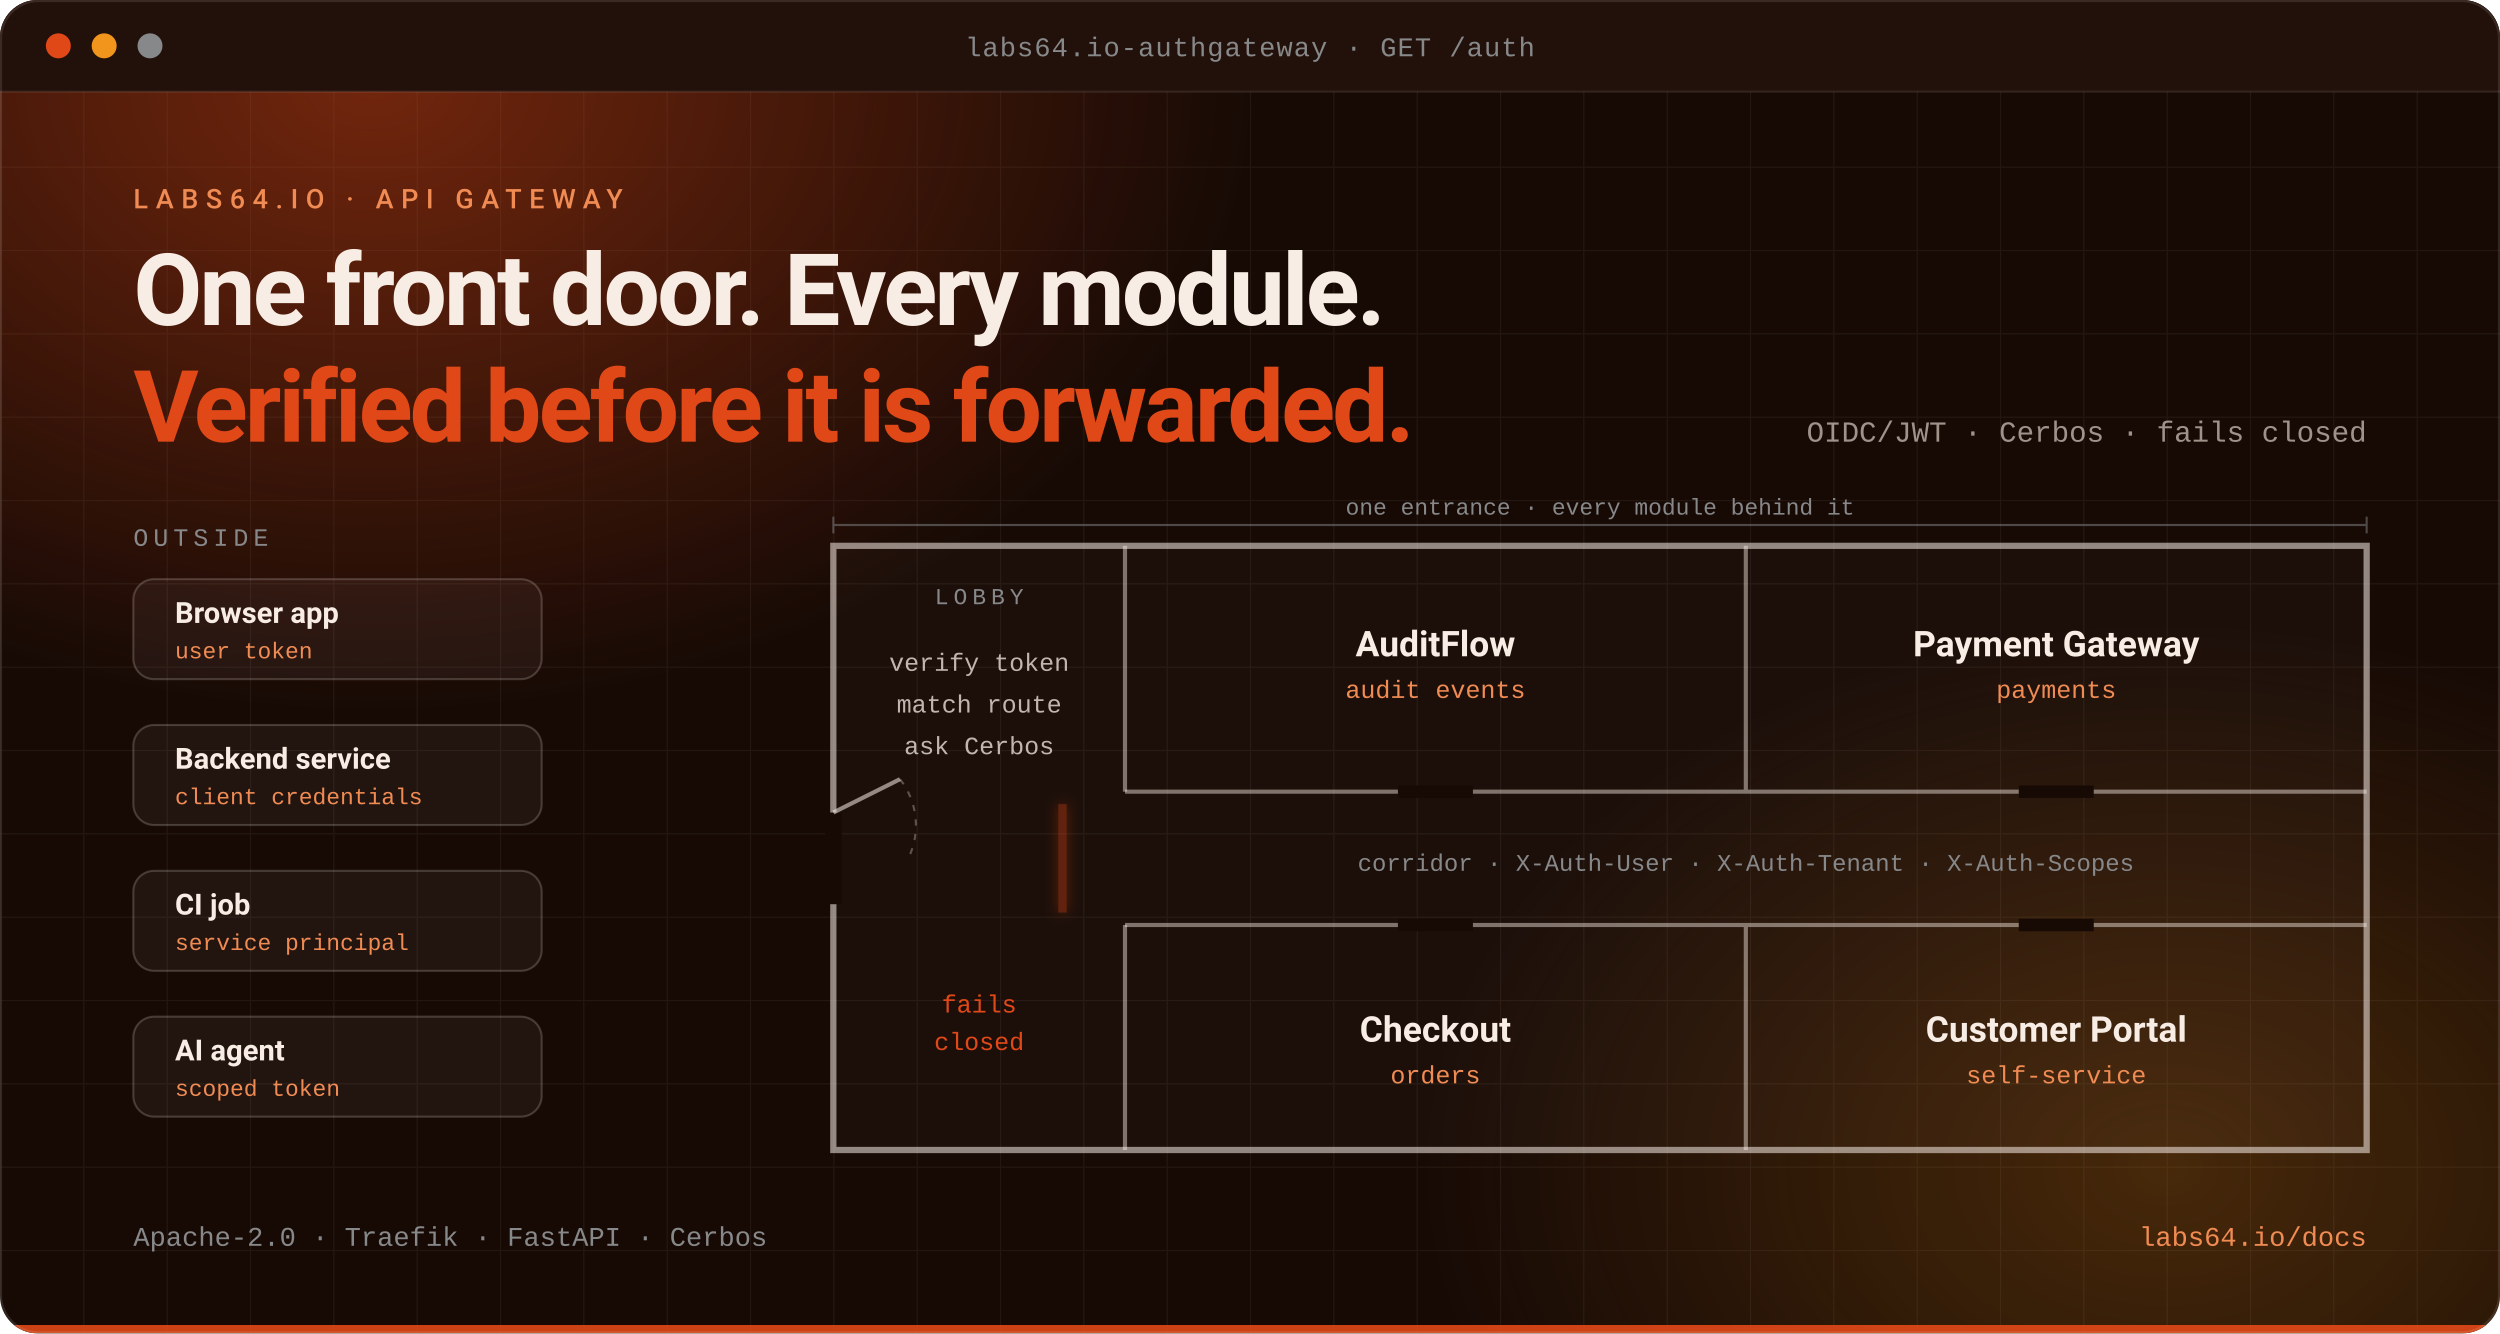
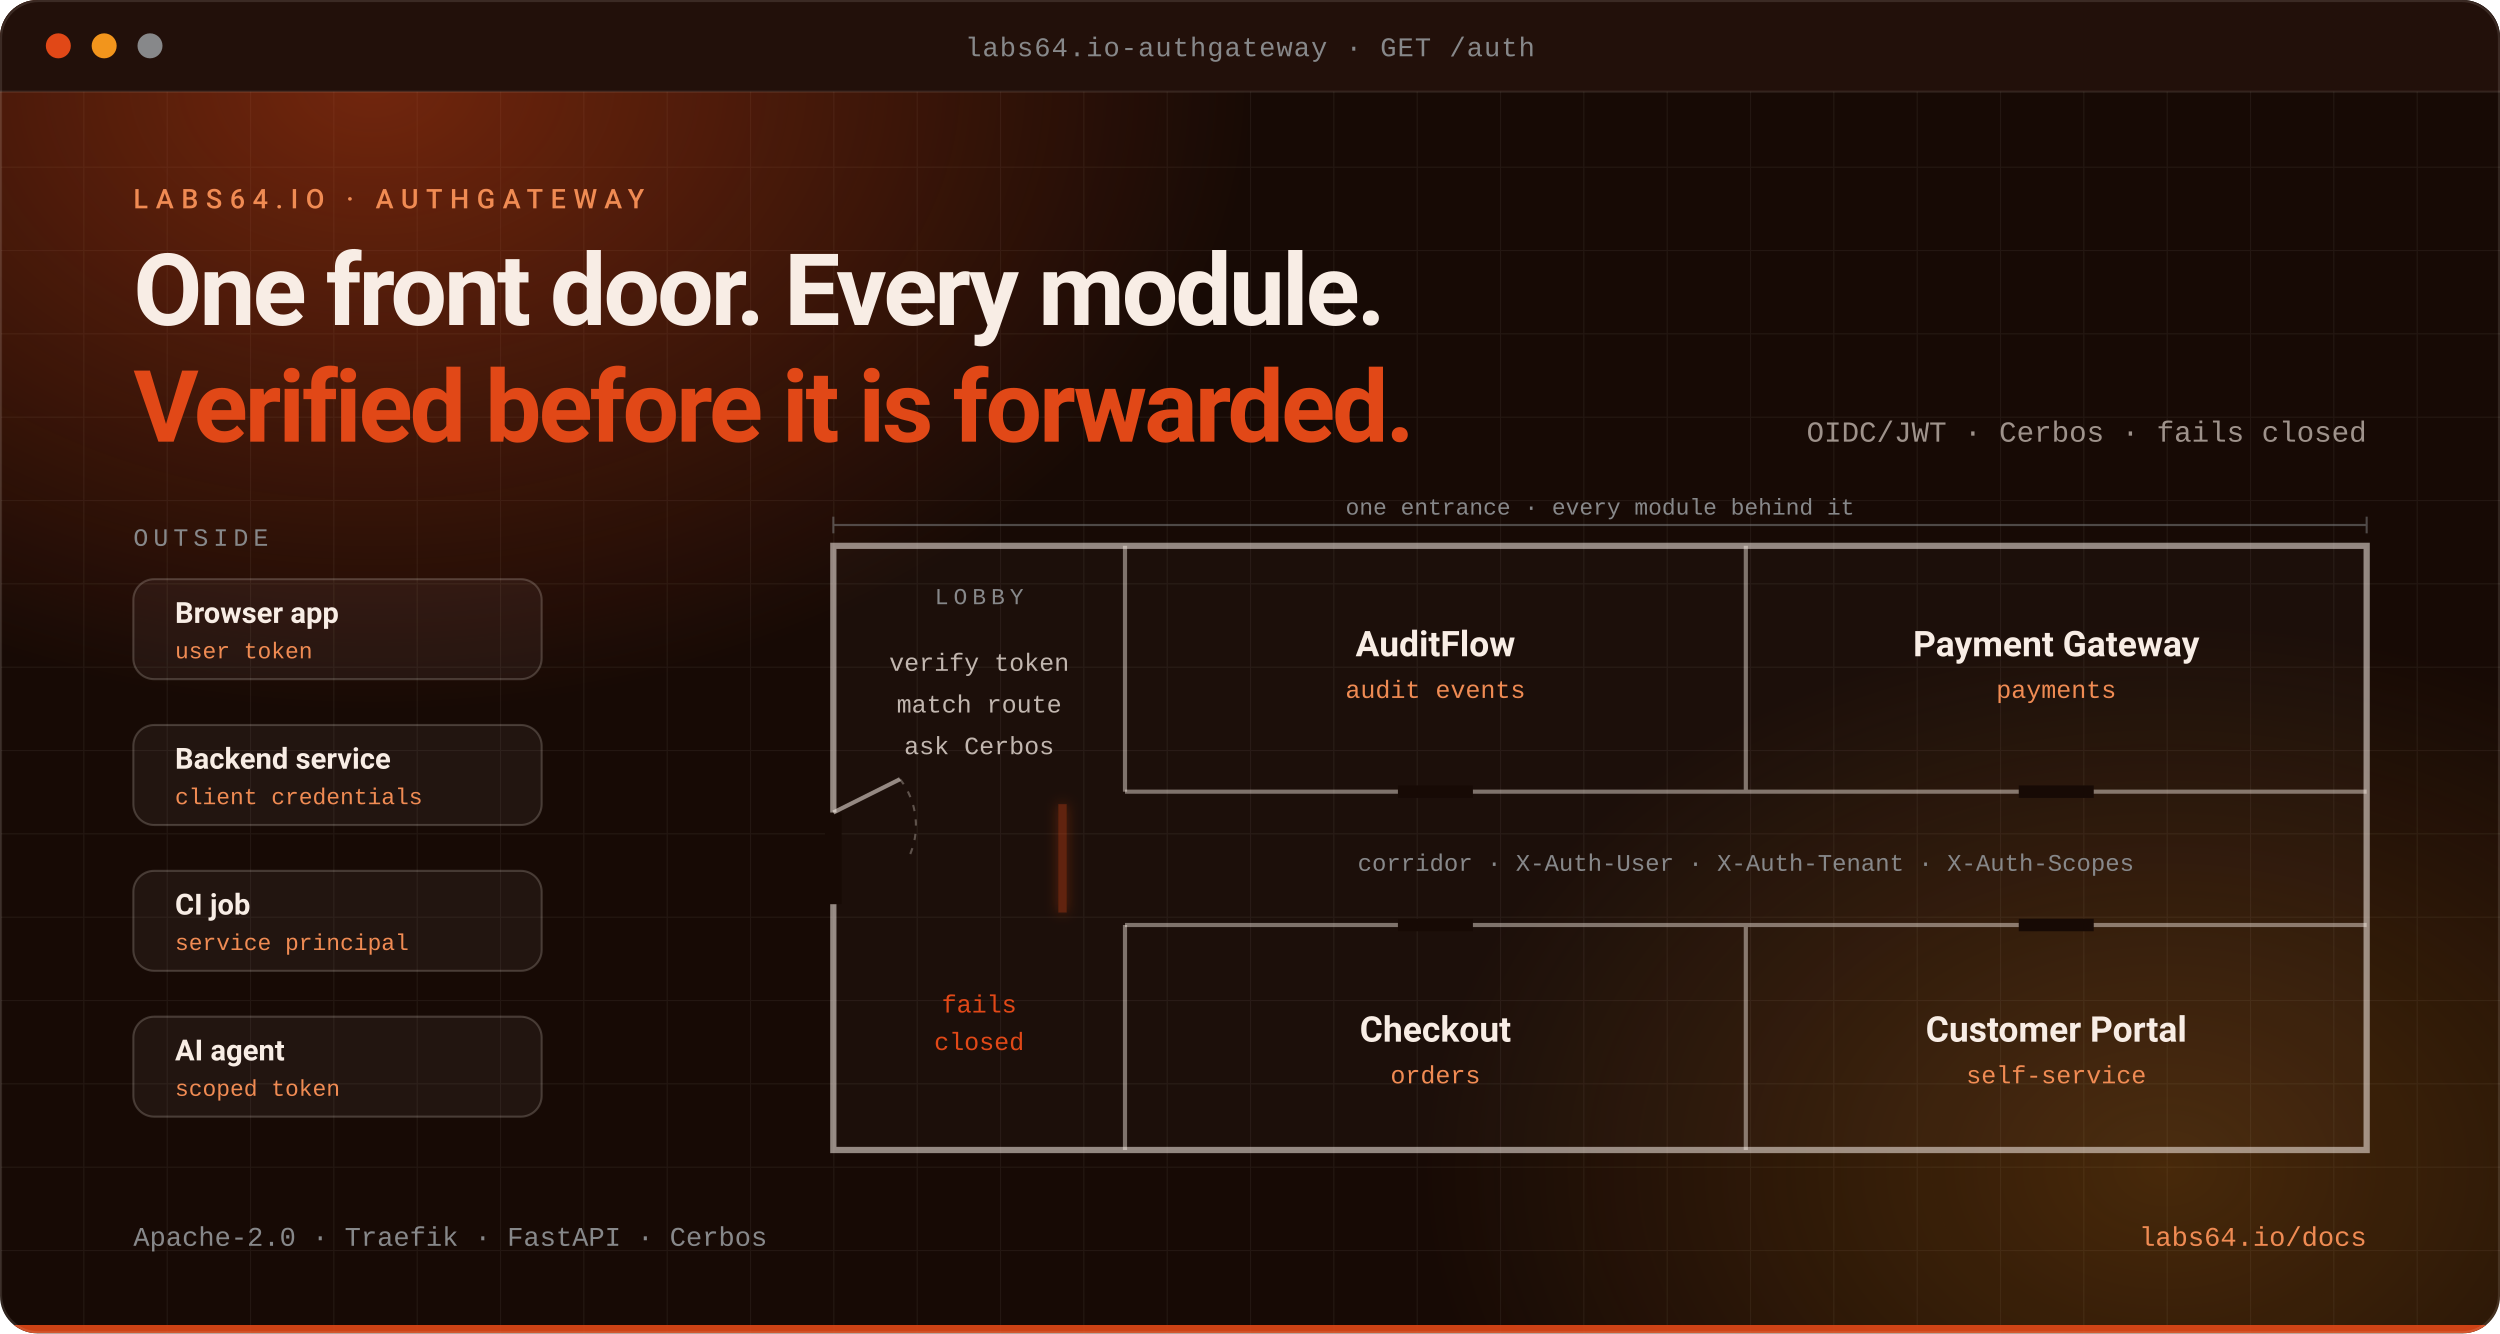
<svg xmlns="http://www.w3.org/2000/svg" viewBox="0 0 1200 640" width="1200" height="640" role="img" aria-labelledby="t d">
  <defs>
    <radialGradient id="hg1" cx=".5" cy=".5" r=".5">
      <stop offset="0" stop-color="#E14817" stop-opacity=".45" />
      <stop offset="1" stop-color="#E14817" stop-opacity="0" />
    </radialGradient>
    <radialGradient id="hg2" cx=".5" cy=".5" r=".5">
      <stop offset="0" stop-color="#F2951C" stop-opacity=".22" />
      <stop offset="1" stop-color="#F2951C" stop-opacity="0" />
    </radialGradient>
    <pattern id="hgrid" width="40" height="40" patternUnits="userSpaceOnUse">
      <path d="M40 0H0V40" fill="none" stroke="#F8EDE5" stroke-opacity=".06" />
    </pattern>
    <filter id="hglow" x="-200%" y="-200%" width="500%" height="500%">
      <feGaussianBlur stdDeviation="3" result="b" />
      <feMerge>
        <feMergeNode in="b" />
        <feMergeNode in="SourceGraphic" />
      </feMerge>
    </filter>
    <clipPath id="hwin">
      <rect width="1200" height="640" rx="18" />
    </clipPath>
    <style>
    .sans{font-family:Roboto,-apple-system,'Segoe UI',Helvetica,Arial,sans-serif}
    .mono{font-family:ui-monospace,SFMono-Regular,Menlo,Consolas,'Liberation Mono',monospace}
    text{white-space:pre}
    @media (prefers-reduced-motion: reduce){ animate, animateMotion, animateTransform{display:none} }
  </style>
  </defs>
  <g clip-path="url(#hwin)">
    <rect width="1200" height="640" fill="#170A05" />
    <rect width="1200" height="640" fill="url(#hgrid)" />
    <ellipse cx="180" cy="40" rx="420" ry="300" fill="url(#hg1)" />
    <ellipse cx="1040" cy="560" rx="360" ry="260" fill="url(#hg2)" />
    <rect width="1200" height="44" fill="#22100A" />
    <line x1="0" y1="44" x2="1200" y2="44" stroke="#F8EDE5" stroke-opacity=".1" />
    <circle cx="28" cy="22" r="6" fill="#E14817" />
    <circle cx="50" cy="22" r="6" fill="#F2951C" />
    <circle cx="72" cy="22" r="6" fill="#87888A" />
    <text x="600" y="27" class="mono" font-size="13" fill="#87888A" text-anchor="middle" letter-spacing="0.5">labs64.io-authgateway · GET /auth</text>
-     <text x="64" y="100" class="sans" font-size="13" font-weight="500" fill="#F08B53" letter-spacing="3.6">LABS64.IO  ·  API GATEWAY</text>
+     <text x="64" y="100" class="sans" font-size="13" font-weight="500" fill="#F08B53" letter-spacing="3.6">LABS64.IO  ·  AUTHGATEWAY</text>
    <text x="64" y="156" class="sans" font-size="48" font-weight="700" fill="#F8EDE5" letter-spacing="-1.4">One front door. Every module.</text>
    <text x="64" y="212" class="sans" font-size="48" font-weight="700" fill="#E14817" letter-spacing="-1.4">Verified before it is forwarded.</text>
    <text x="1136" y="212" class="mono" font-size="14" fill="#F8EDE5" fill-opacity="0.6" text-anchor="end">OIDC/JWT  ·  Cerbos  ·  fails closed</text>
    <text x="64" y="262" class="mono" font-size="12" fill="#87888A" letter-spacing="2.4">OUTSIDE</text>
    <rect x="64" y="278" width="196" height="48" rx="10" fill="#F8EDE5" fill-opacity=".05" stroke="#F8EDE5" stroke-opacity=".2" />
    <text x="84" y="299" class="sans" font-size="14" font-weight="700" fill="#F8EDE5">Browser app</text>
    <text x="84" y="316" class="mono" font-size="11" fill="#F08B53">user token</text>
    <rect x="64" y="348" width="196" height="48" rx="10" fill="#F8EDE5" fill-opacity=".05" stroke="#F8EDE5" stroke-opacity=".2" />
    <text x="84" y="369" class="sans" font-size="14" font-weight="700" fill="#F8EDE5">Backend service</text>
    <text x="84" y="386" class="mono" font-size="11" fill="#F08B53">client credentials</text>
    <rect x="64" y="418" width="196" height="48" rx="10" fill="#F8EDE5" fill-opacity=".05" stroke="#F8EDE5" stroke-opacity=".2" />
    <text x="84" y="439" class="sans" font-size="14" font-weight="700" fill="#F8EDE5">CI job</text>
    <text x="84" y="456" class="mono" font-size="11" fill="#F08B53">service principal</text>
    <rect x="64" y="488" width="196" height="48" rx="10" fill="#F8EDE5" fill-opacity=".05" stroke="#F8EDE5" stroke-opacity=".2" />
    <text x="84" y="509" class="sans" font-size="14" font-weight="700" fill="#F8EDE5">AI agent</text>
    <text x="84" y="526" class="mono" font-size="11" fill="#F08B53">scoped token</text>
    <rect x="400" y="262" width="736" height="290" fill="#F8EDE5" fill-opacity=".025" stroke="#F8EDE5" stroke-opacity=".55" stroke-width="3" />
    <rect x="396" y="390" width="8" height="44" fill="#170A05" />
    <path d="M400,390 L432,374" stroke="#F8EDE5" stroke-opacity=".55" stroke-width="2" />
    <path d="M432,374 A36,36 0 0,1 436,412" fill="none" stroke="#F8EDE5" stroke-opacity=".3" stroke-dasharray="3 4" />
    <path d="M540,262 V380 M540,444 V552" stroke="#F8EDE5" stroke-opacity=".45" stroke-width="2" />
    <path d="M540,380 H1136 M540,444 H1136 M838,262 V380 M838,444 V552" stroke="#F8EDE5" stroke-opacity=".45" stroke-width="2" />
    <rect x="671" y="377" width="36" height="6" fill="#170A05" />
    <rect x="969" y="377" width="36" height="6" fill="#170A05" />
    <rect x="671" y="441" width="36" height="6" fill="#170A05" />
    <rect x="969" y="441" width="36" height="6" fill="#170A05" />
    <path d="M400,252 H1136 M400,248 V256 M1136,248 V256" stroke="#87888A" stroke-opacity=".5" />
    <text x="768" y="247" class="mono" font-size="11" fill="#87888A" text-anchor="middle">one entrance · every module behind it</text>
    <text x="470" y="290" class="mono" font-size="11" fill="#87888A" text-anchor="middle" letter-spacing="2.4">LOBBY</text>
    <text x="470" y="322" class="mono" font-size="12" fill="#F8EDE5" fill-opacity="0.75" text-anchor="middle">verify token</text>
    <text x="470" y="342" class="mono" font-size="12" fill="#F8EDE5" fill-opacity="0.75" text-anchor="middle">match route</text>
    <text x="470" y="362" class="mono" font-size="12" fill="#F8EDE5" fill-opacity="0.75" text-anchor="middle">ask Cerbos</text>
    <text x="470" y="486" class="mono" font-size="12" fill="#E14817" text-anchor="middle">fails</text>
    <text x="470" y="504" class="mono" font-size="12" fill="#E14817" text-anchor="middle">closed</text>
    <rect x="508" y="386" width="4" height="52" fill="#E14817" filter="url(#hglow)" opacity=".35">
      <animate attributeName="opacity" values=".35;1;.35;.35;1;.35;.35;1;.35" keyTimes="0;.05;.12;.38;.43;.5;.72;.76;1" dur="6s" begin="0s" repeatCount="indefinite" />
    </rect>
    <rect x="541" y="262" width="296" height="118" fill="#E14817" opacity="0">
      <animate attributeName="opacity" values="0;0;.22;0;0" keyTimes="0;.01;.06;.2;1" dur="6s" begin="0.9s" repeatCount="indefinite" />
    </rect>
    <text x="689" y="315" class="sans" font-size="17" font-weight="700" fill="#F8EDE5" text-anchor="middle">AuditFlow</text>
    <text x="689" y="335" class="mono" font-size="12" fill="#F08B53" text-anchor="middle">audit events</text>
    <rect x="839" y="262" width="296" height="118" fill="#E14817" opacity="0">
      <animate attributeName="opacity" values="0;0;.22;0;0" keyTimes="0;.01;.06;.2;1" dur="6s" begin="3.1s" repeatCount="indefinite" />
    </rect>
    <text x="987" y="315" class="sans" font-size="17" font-weight="700" fill="#F8EDE5" text-anchor="middle">Payment Gateway</text>
    <text x="987" y="335" class="mono" font-size="12" fill="#F08B53" text-anchor="middle">payments</text>
    <text x="689" y="500" class="sans" font-size="17" font-weight="700" fill="#F8EDE5" text-anchor="middle">Checkout</text>
    <text x="689" y="520" class="mono" font-size="12" fill="#F08B53" text-anchor="middle">orders</text>
    <text x="987" y="500" class="sans" font-size="17" font-weight="700" fill="#F8EDE5" text-anchor="middle">Customer Portal</text>
    <text x="987" y="520" class="mono" font-size="12" fill="#F08B53" text-anchor="middle">self-service</text>
    <text x="838" y="418" class="mono" font-size="11.5" fill="#87888A" text-anchor="middle">corridor · X-Auth-User · X-Auth-Tenant · X-Auth-Scopes</text>
    <path id="hd1" d="M260,302 C330,302 330,412 404,412 L689,412 L689,330" fill="none" />
    <path id="hd2" d="M260,372 C330,372 340,412 404,412 L987,412 L987,330" fill="none" />
    <path id="hd3" d="M260,512 C330,512 330,412 404,412 L500,412" fill="none" />
    <circle r="6" fill="#F8EDE5" filter="url(#hglow)" opacity="0">
      <animateMotion dur="6s" begin="0s" repeatCount="indefinite" keyPoints="0;1;1" keyTimes="0;.22;1" calcMode="linear">
        <mpath href="#hd1" />
      </animateMotion>
      <animate attributeName="opacity" values="0;1;1;0;0" keyTimes="0;.02;.2;.23;1" dur="6s" begin="0s" repeatCount="indefinite" />
    </circle>
    <circle r="6" fill="#F8EDE5" filter="url(#hglow)" opacity="0">
      <animateMotion dur="6s" begin="1.9s" repeatCount="indefinite" keyPoints="0;1;1" keyTimes="0;.22;1" calcMode="linear">
        <mpath href="#hd2" />
      </animateMotion>
      <animate attributeName="opacity" values="0;1;1;0;0" keyTimes="0;.02;.2;.23;1" dur="6s" begin="1.9s" repeatCount="indefinite" />
    </circle>
    <circle r="6" fill="#F8EDE5" filter="url(#hglow)" opacity="0">
      <animateMotion dur="6s" begin="4" repeatCount="indefinite" keyPoints="0;1;1" keyTimes="0;.14;1" calcMode="linear">
        <mpath href="#hd3" />
      </animateMotion>
      <animate attributeName="opacity" values="0;1;1;0;0" keyTimes="0;.02;.24;.28;1" dur="6s" begin="4s" repeatCount="indefinite" />
      <animate attributeName="fill" values="#F8EDE5;#F8EDE5;#E14817;#E14817" keyTimes="0;.13;.14;1" dur="6s" begin="4s" repeatCount="indefinite" />
    </circle>
    <g opacity="0">
      <animate attributeName="opacity" values="0;0;1;1;0;0" keyTimes="0;.14;.15;.26;.3;1" dur="6s" begin="4s" repeatCount="indefinite" />
      <rect x="424" y="430" width="92" height="26" rx="6" fill="#E14817" />
      <text x="470" y="448" class="mono" font-size="12" font-weight="500" fill="#F8EDE5" text-anchor="middle">403 · scope</text>
    </g>
    <text x="64" y="598" class="mono" font-size="13" fill="#87888A">Apache-2.0 · Traefik · FastAPI · Cerbos</text>
    <text x="1136" y="598" class="mono" font-size="13" fill="#F08B53" text-anchor="end">labs64.io/docs</text>
    <rect x="0" y="636" width="1200" height="4" fill="#E14817" opacity=".9">
      <animate attributeName="width" dur="6s" repeatCount="indefinite" values="0;1200" />
    </rect>
  </g>
  <rect x=".5" y=".5" width="1199" height="639" rx="18" fill="none" stroke="#F8EDE5" stroke-opacity=".12" />
</svg>
